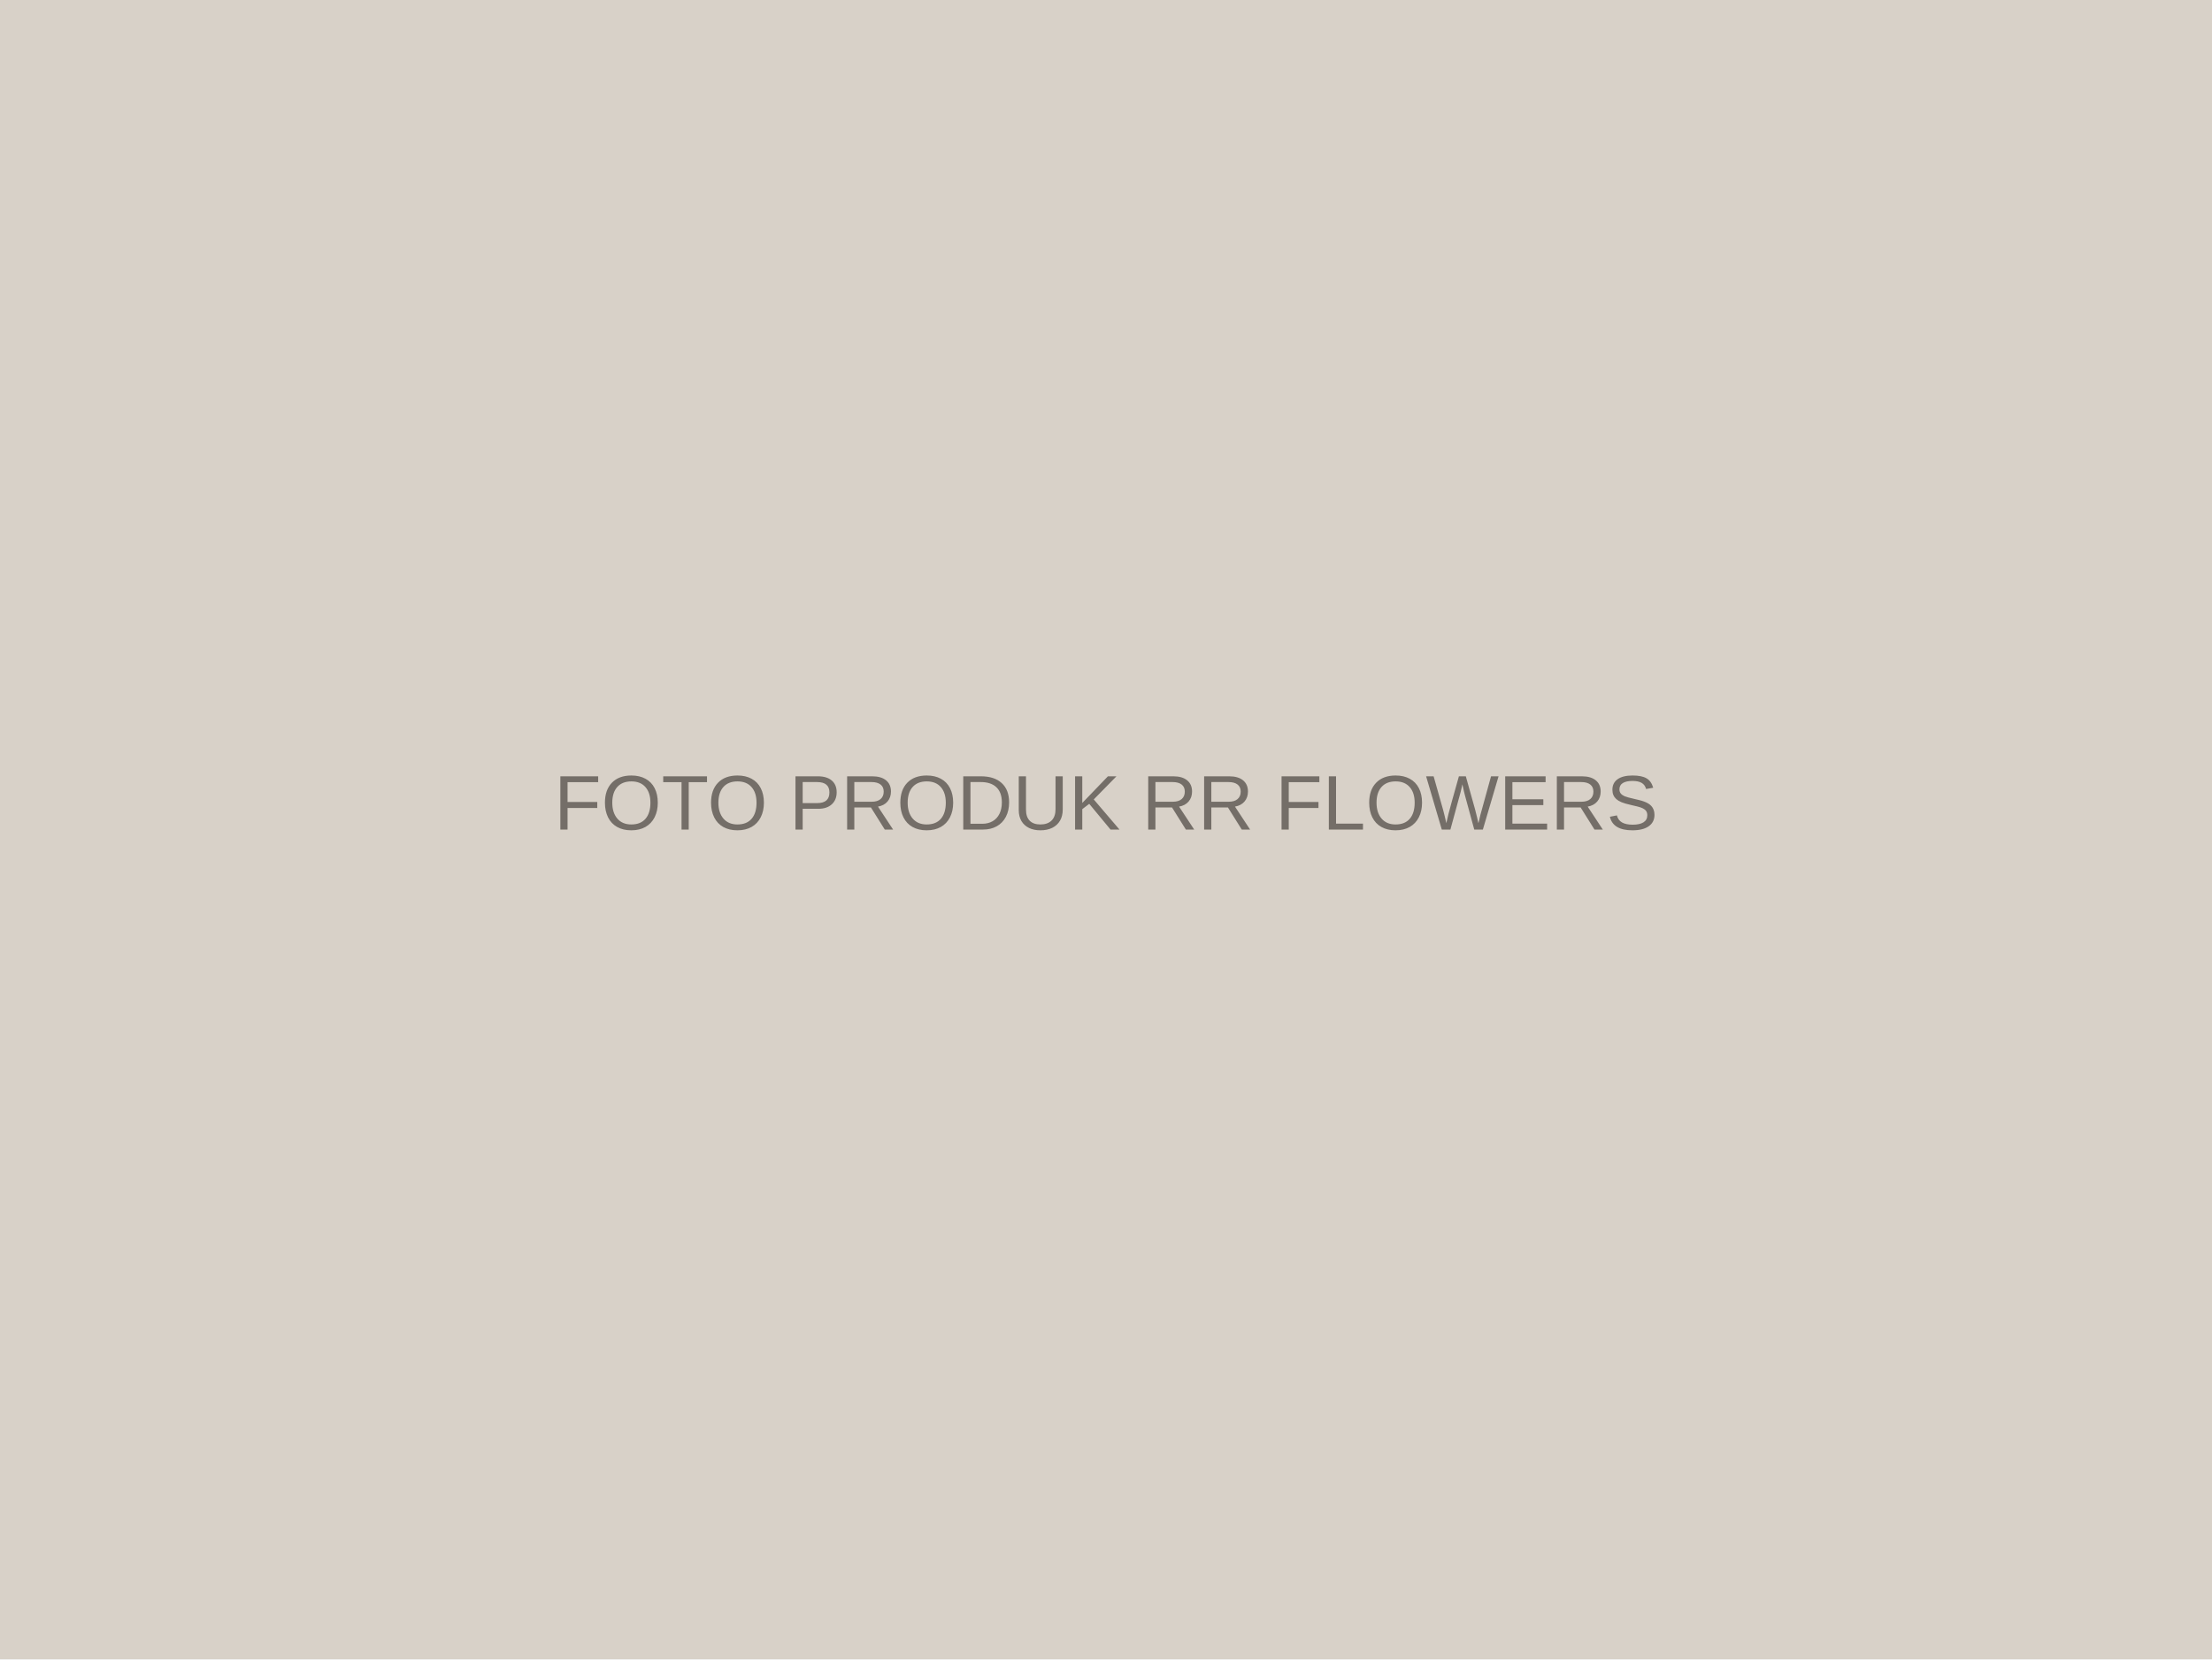
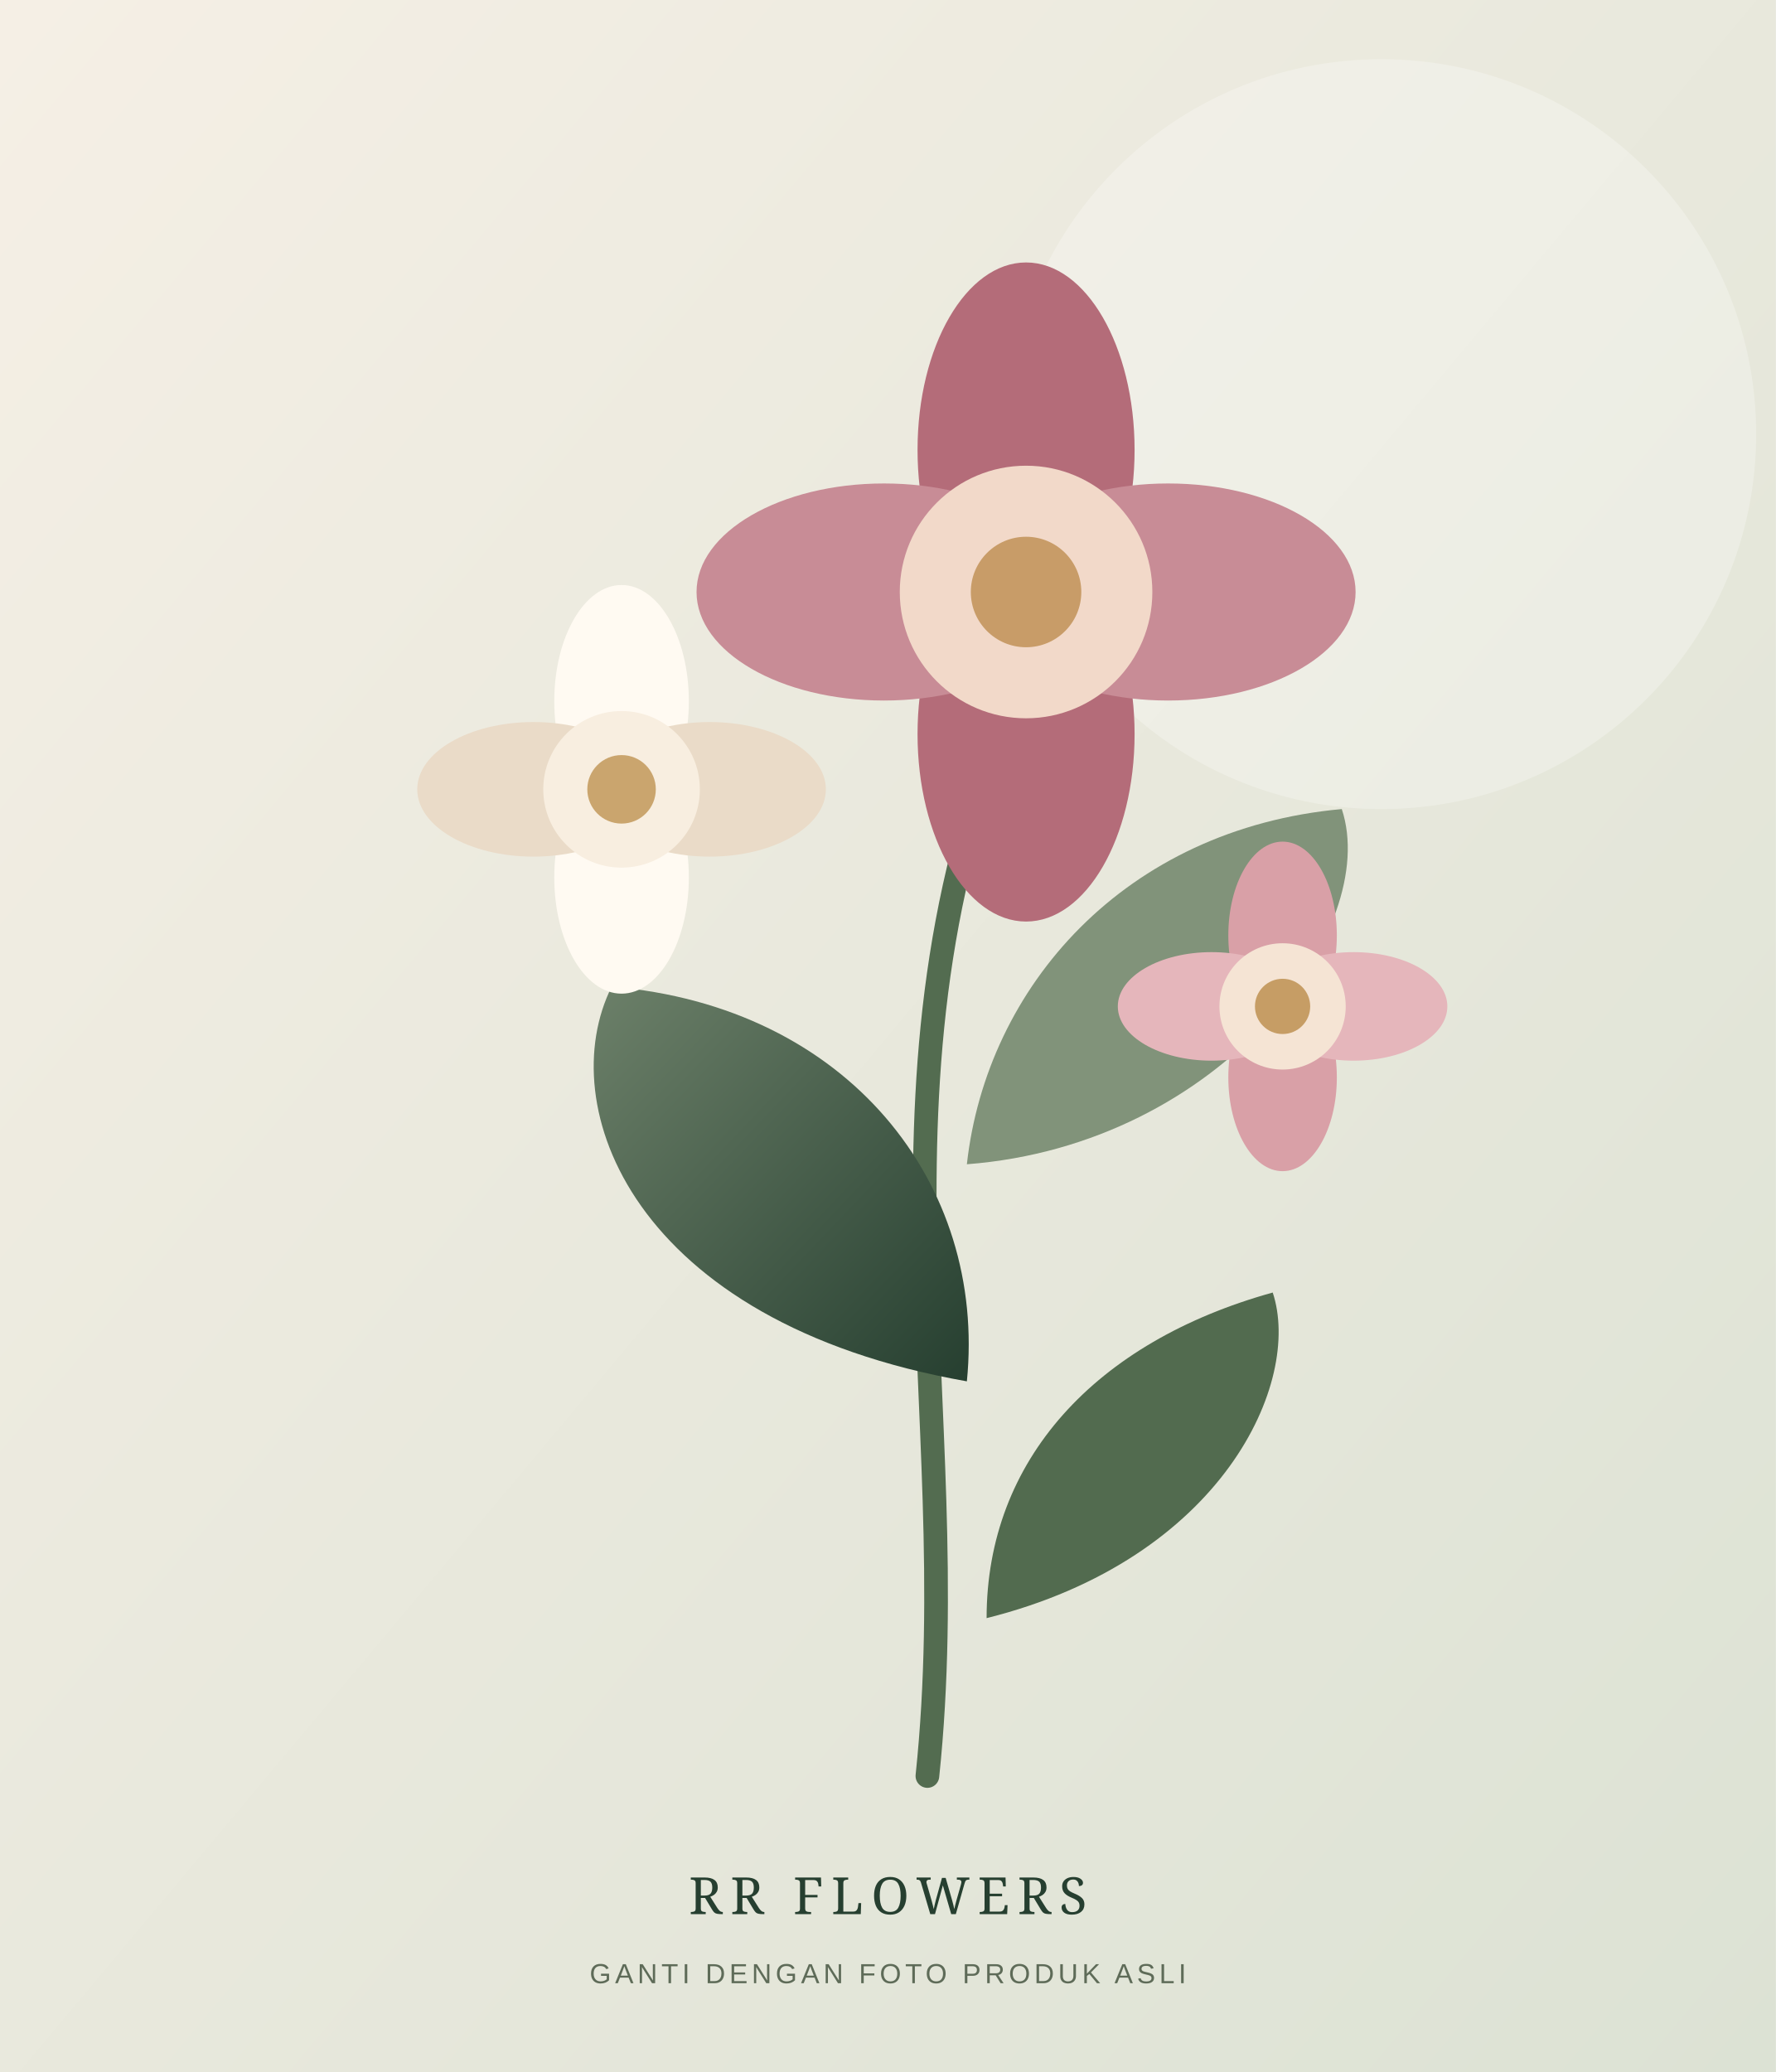
- <svg xmlns="http://www.w3.org/2000/svg" width="1200" height="900">
-   <rect width="1200" height="900" fill="#d8d1c8" />
-   <text x="600" y="450" text-anchor="middle" font-family="Arial" font-size="42" fill="#746e68">FOTO PRODUK RR FLOWERS</text>
+ <svg xmlns="http://www.w3.org/2000/svg" viewBox="0 0 900 1050">
+   <defs>
+     <linearGradient id="bg" x1="0" y1="0" x2="1" y2="1">
+       <stop stop-color="#f5efe5" />
+       <stop offset="1" stop-color="#dce2d4" />
+     </linearGradient>
+     <linearGradient id="leaf" x1="0" y1="0" x2="1" y2="1">
+       <stop stop-color="#6c8069" />
+       <stop offset="1" stop-color="#263f30" />
+     </linearGradient>
+   </defs>
+   <rect width="900" height="1050" fill="url(#bg)" />
+   <circle cx="700" cy="220" r="190" fill="#fff" opacity=".26" />
+   <path d="M470 900 C490 710 430 540 520 340" fill="none" stroke="#536c50" stroke-width="12" stroke-linecap="round" />
+   <path d="M490 700 C320 670 280 560 310 500 C430 510 500 600 490 700Z" fill="url(#leaf)" />
+   <path d="M490 590 C620 580 700 470 680 410 C570 420 500 500 490 590Z" fill="#81937a" />
+   <path d="M500 820 C620 790 660 700 645 655 C555 680 500 740 500 820Z" fill="#526b4f" />
+   <g transform="translate(520 300)">
+     <ellipse rx="55" ry="95" cy="-72" fill="#b46c79" />
+     <ellipse rx="55" ry="95" cy="72" fill="#b46c79" />
+     <ellipse rx="95" ry="55" cx="-72" fill="#c88c96" />
+     <ellipse rx="95" ry="55" cx="72" fill="#c88c96" />
+     <ellipse rx="64" ry="64" fill="#f2d9c9" />
+     <circle r="28" fill="#c89c68" />
+   </g>
+   <g transform="translate(315 400) scale(.62)">
+     <ellipse rx="55" ry="95" cy="-72" fill="#fffaf2" />
+     <ellipse rx="55" ry="95" cy="72" fill="#fffaf2" />
+     <ellipse rx="95" ry="55" cx="-72" fill="#eadbc8" />
+     <ellipse rx="95" ry="55" cx="72" fill="#eadbc8" />
+     <ellipse rx="64" ry="64" fill="#f8eee0" />
+     <circle r="28" fill="#caa56e" />
+   </g>
+   <g transform="translate(650 510) scale(.5)">
+     <ellipse rx="55" ry="95" cy="-72" fill="#d9a0a7" />
+     <ellipse rx="55" ry="95" cy="72" fill="#d9a0a7" />
+     <ellipse rx="95" ry="55" cx="-72" fill="#e5b6bb" />
+     <ellipse rx="95" ry="55" cx="72" fill="#e5b6bb" />
+     <ellipse rx="64" ry="64" fill="#f5e4d4" />
+     <circle r="28" fill="#c69d65" />
+   </g>
+   <text x="450" y="970" text-anchor="middle" fill="#263f30" font-family="Georgia,serif" font-size="26" letter-spacing="4">RR FLOWERS</text>
+   <text x="450" y="1005" text-anchor="middle" fill="#5e6b58" font-family="Arial,sans-serif" font-size="14" letter-spacing="2">GANTI DENGAN FOTO PRODUK ASLI</text>
</svg>
